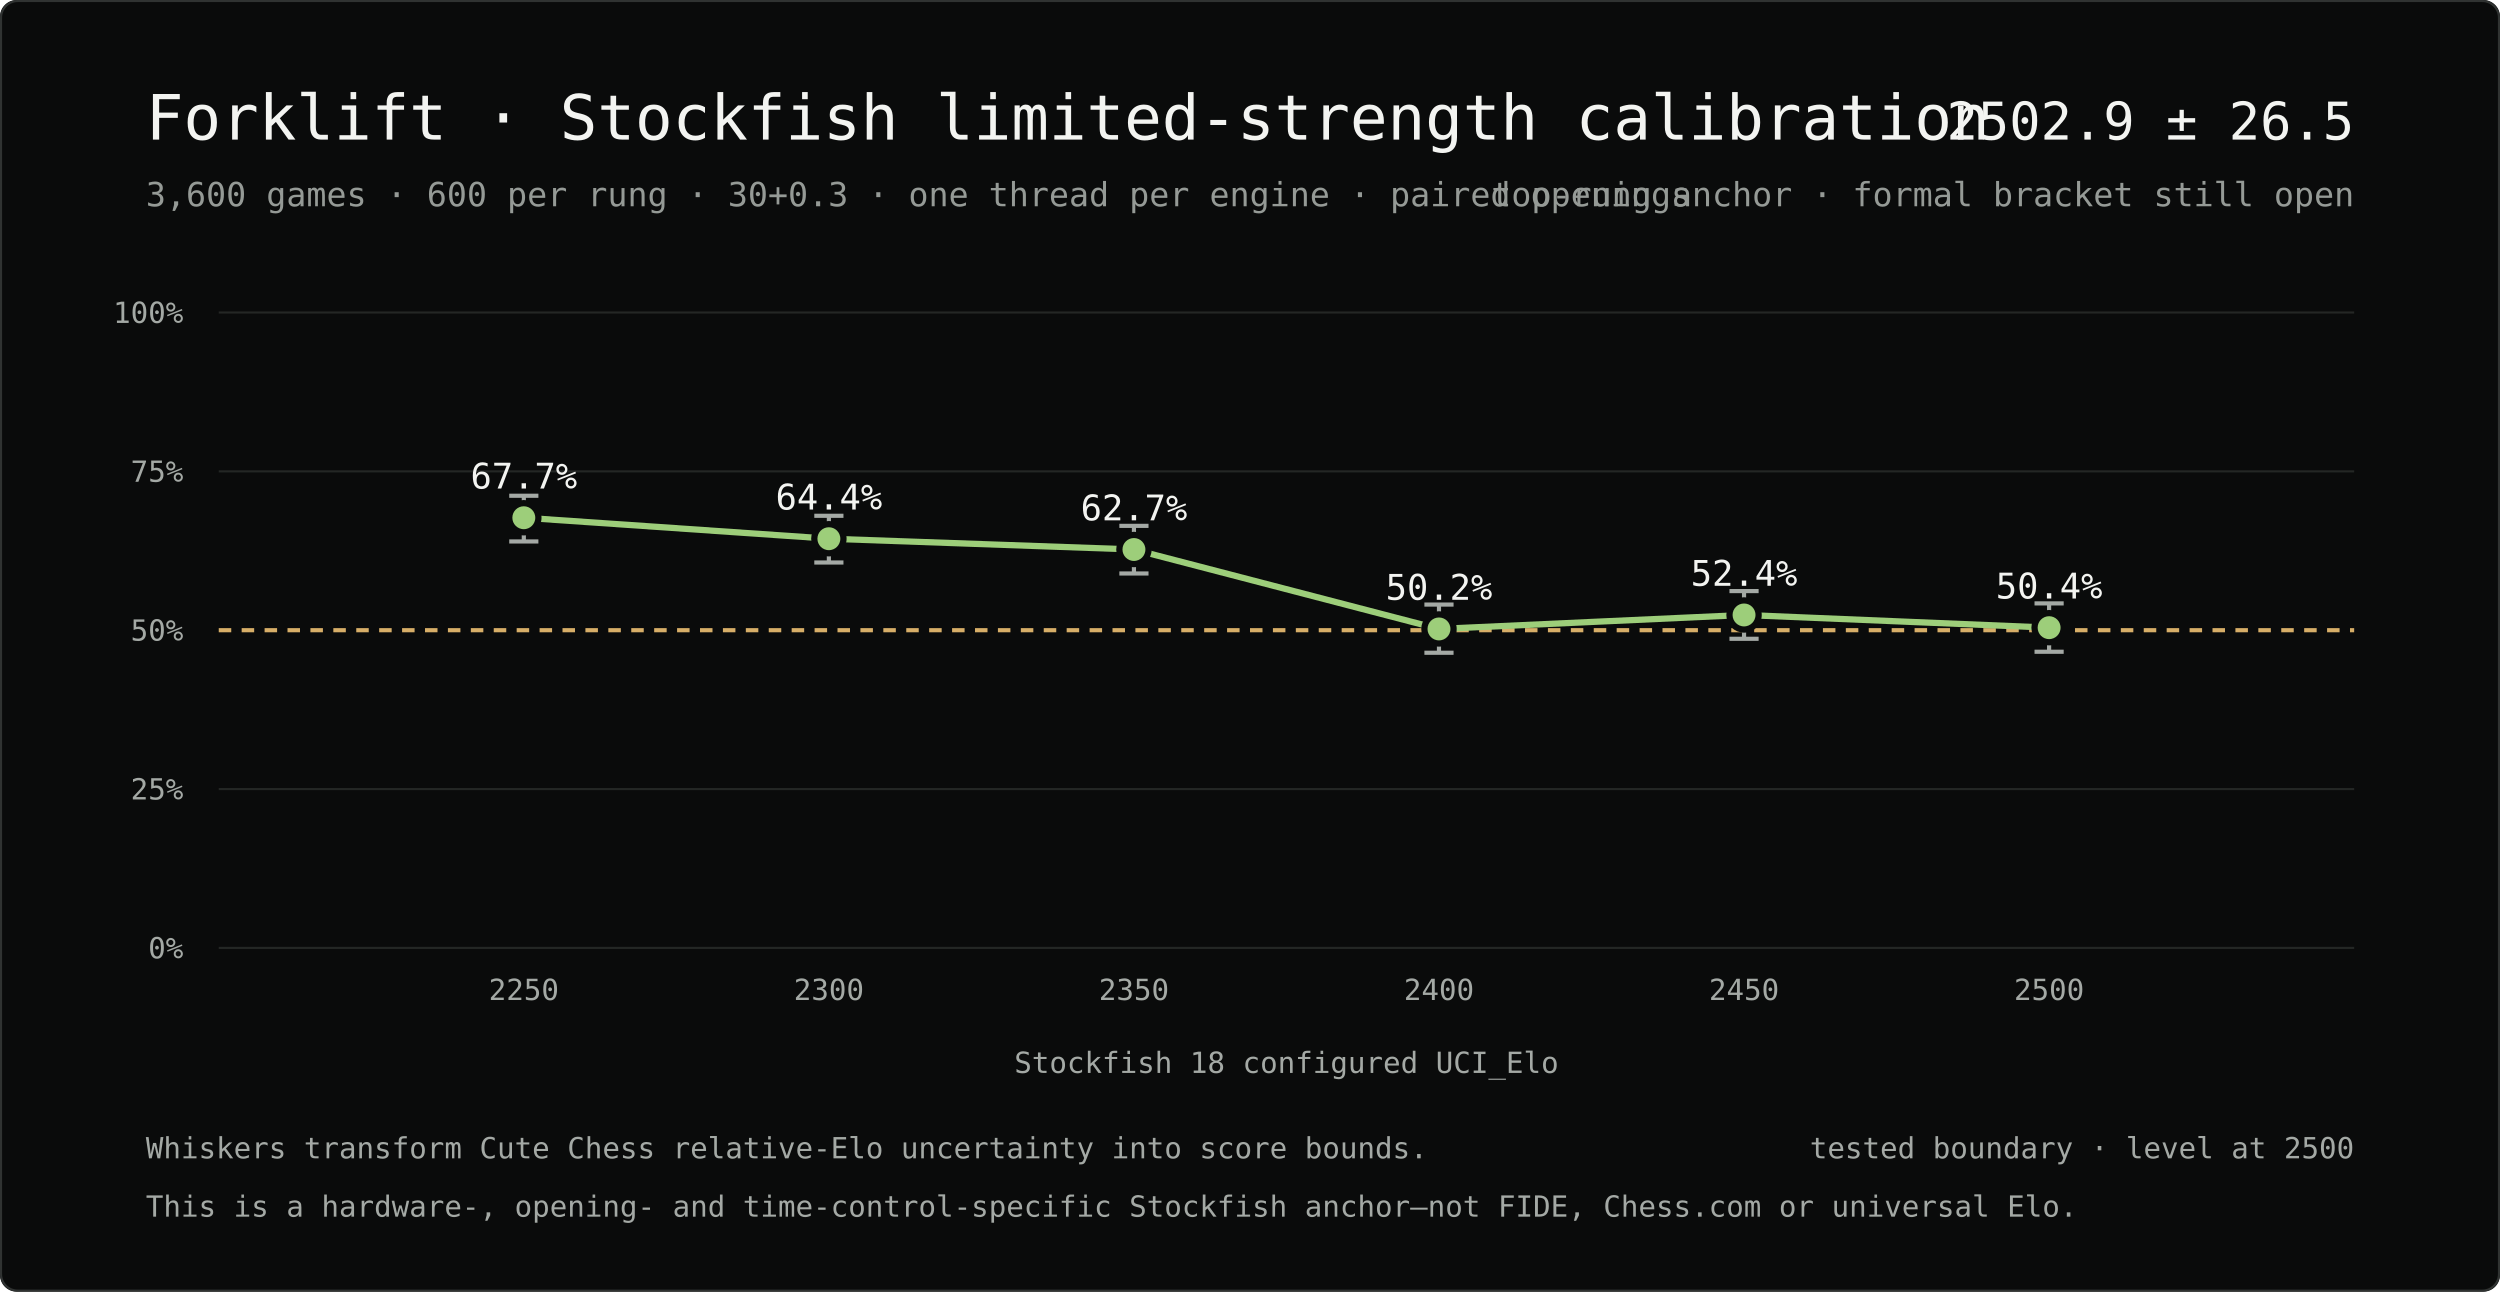
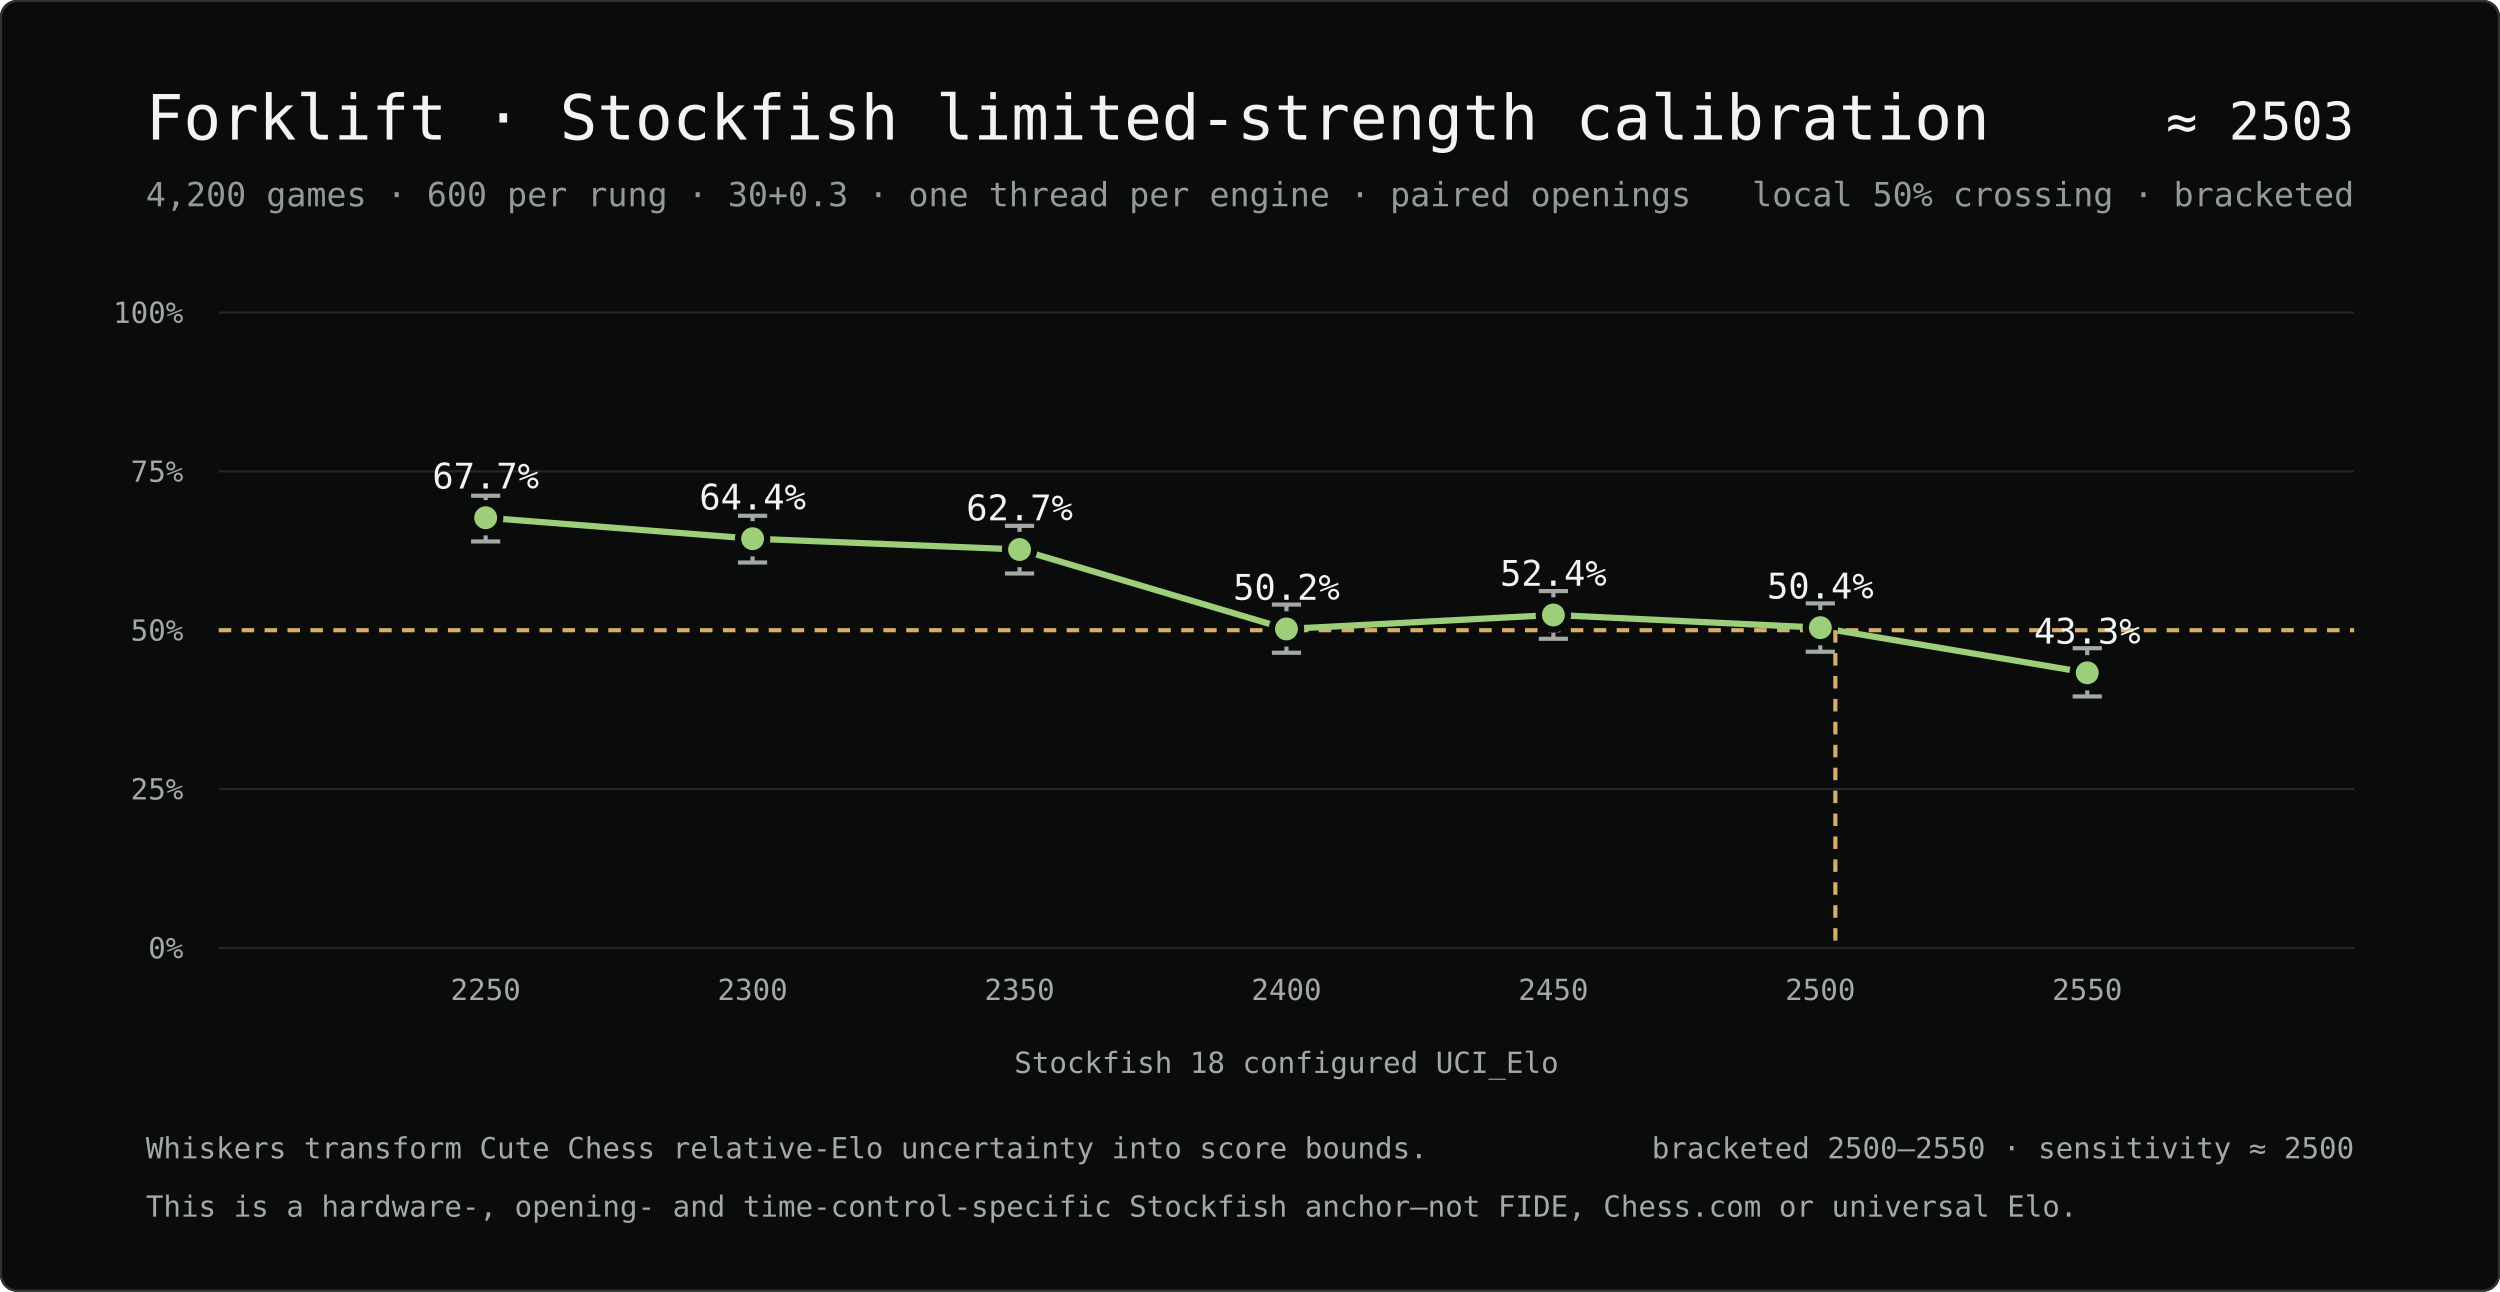
<svg xmlns="http://www.w3.org/2000/svg" width="1200" height="620" viewBox="0 0 1200 620" role="img" aria-labelledby="title desc">
  <style>
    .bg { fill: #0a0b0b; }
    .frame { fill: none; stroke: #303332; stroke-width: 1; }
    .title { fill: #f3f4f1; font: 500 30px ui-monospace, SFMono-Regular, Consolas, monospace; }
    .sub { fill: #959a96; font: 400 16px ui-monospace, SFMono-Regular, Consolas, monospace; }
    .label { fill: #f3f4f1; font: 500 17px ui-monospace, SFMono-Regular, Consolas, monospace; }
    .small { fill: #a4a9a5; font: 400 14px ui-monospace, SFMono-Regular, Consolas, monospace; }
    .value { fill: #f3f4f1; font: 500 25px ui-monospace, SFMono-Regular, Consolas, monospace; }
    .win { fill: #9dce7a; }
    .draw { fill: #6d736f; }
    .loss { fill: #c77878; }
    .neutral { fill: #c8ccc7; }
    .accent { fill: #9dce7a; }
    .warning { fill: #d7ae68; }
    .threshold { stroke: #d7ae68; stroke-width: 2; stroke-dasharray: 6 5; }
    .grid { stroke: #242725; stroke-width: 1; }
    .curve { fill: none; stroke: #9dce7a; stroke-width: 3; }
    .ci { stroke: #a4a9a5; stroke-width: 2; }
    .point { fill: #9dce7a; stroke: #0a0b0b; stroke-width: 3; }
  </style>
  <rect class="bg" width="1200" height="620" rx="8" />
  <rect class="frame" x="0.5" y="0.5" width="1199" height="619" rx="8" />
  <text class="title" x="70" y="67">Forklift · Stockfish limited-strength calibration</text>
-   <text class="sub" x="70" y="99">3,600 games · 600 per rung · 30+0.3 · one thread per engine · paired openings</text>
-   <text class="value" x="1130" y="67" text-anchor="end">2502.9 ± 26.5</text>
-   <text class="sub" x="1130" y="99" text-anchor="end">top-rung anchor · formal bracket still open</text>
+   <text class="sub" x="70" y="99">4,200 games · 600 per rung · 30+0.3 · one thread per engine · paired openings</text>
+   <text class="value" x="1130" y="67" text-anchor="end">≈ 2503</text>
+   <text class="sub" x="1130" y="99" text-anchor="end">local 50% crossing · bracketed</text>
  <line class="grid" x1="105.0" y1="455.00" x2="1130.0" y2="455.00" />
  <text class="small" x="88" y="460.00" text-anchor="end">0%</text>
  <line class="grid" x1="105.0" y1="378.75" x2="1130.0" y2="378.75" />
  <text class="small" x="88" y="383.75" text-anchor="end">25%</text>
  <line class="threshold" x1="105.0" y1="302.50" x2="1130.0" y2="302.50" />
  <text class="small" x="88" y="307.50" text-anchor="end">50%</text>
  <line class="grid" x1="105.0" y1="226.25" x2="1130.0" y2="226.25" />
  <text class="small" x="88" y="231.25" text-anchor="end">75%</text>
  <line class="grid" x1="105.0" y1="150.00" x2="1130.0" y2="150.00" />
  <text class="small" x="88" y="155.00" text-anchor="end">100%</text>
-   <line class="ci" x1="251.43" y1="237.96" x2="251.43" y2="259.90" />
-   <line class="ci" x1="244.43" y1="237.96" x2="258.43" y2="237.96" />
-   <line class="ci" x1="244.43" y1="259.90" x2="258.43" y2="259.90" />
-   <text class="small" x="251.43" y="480" text-anchor="middle">2250</text>
-   <line class="ci" x1="397.86" y1="247.58" x2="397.86" y2="270.00" />
-   <line class="ci" x1="390.86" y1="247.58" x2="404.86" y2="247.58" />
-   <line class="ci" x1="390.86" y1="270.00" x2="404.86" y2="270.00" />
-   <text class="small" x="397.86" y="480" text-anchor="middle">2300</text>
-   <line class="ci" x1="544.29" y1="252.41" x2="544.29" y2="275.27" />
-   <line class="ci" x1="537.29" y1="252.41" x2="551.29" y2="252.41" />
-   <line class="ci" x1="537.29" y1="275.27" x2="551.29" y2="275.27" />
-   <text class="small" x="544.29" y="480" text-anchor="middle">2350</text>
-   <line class="ci" x1="690.71" y1="290.19" x2="690.71" y2="313.32" />
-   <line class="ci" x1="683.71" y1="290.19" x2="697.71" y2="290.19" />
-   <line class="ci" x1="683.71" y1="313.32" x2="697.71" y2="313.32" />
-   <text class="small" x="690.71" y="480" text-anchor="middle">2400</text>
-   <line class="ci" x1="837.14" y1="283.72" x2="837.14" y2="306.62" />
-   <line class="ci" x1="830.14" y1="283.72" x2="844.14" y2="283.72" />
-   <line class="ci" x1="830.14" y1="306.62" x2="844.14" y2="306.62" />
-   <text class="small" x="837.14" y="480" text-anchor="middle">2450</text>
-   <line class="ci" x1="983.57" y1="289.63" x2="983.57" y2="312.84" />
-   <line class="ci" x1="976.57" y1="289.63" x2="990.57" y2="289.63" />
-   <line class="ci" x1="976.57" y1="312.84" x2="990.57" y2="312.84" />
-   <text class="small" x="983.57" y="480" text-anchor="middle">2500</text>
-   <path class="curve" d="M 251.43 248.51 L 397.86 258.58 L 544.29 263.76 L 690.71 301.89 L 837.14 295.18 L 983.57 301.28" />
-   <circle class="point" cx="251.43" cy="248.51" r="7" />
-   <text class="label" x="251.43" y="234.51" text-anchor="middle">67.7%</text>
-   <circle class="point" cx="397.86" cy="258.58" r="7" />
-   <text class="label" x="397.86" y="244.58" text-anchor="middle">64.4%</text>
-   <circle class="point" cx="544.29" cy="263.76" r="7" />
-   <text class="label" x="544.29" y="249.76" text-anchor="middle">62.7%</text>
-   <circle class="point" cx="690.71" cy="301.89" r="7" />
-   <text class="label" x="690.71" y="287.89" text-anchor="middle">50.2%</text>
-   <circle class="point" cx="837.14" cy="295.18" r="7" />
-   <text class="label" x="837.14" y="281.18" text-anchor="middle">52.4%</text>
-   <circle class="point" cx="983.57" cy="301.28" r="7" />
-   <text class="label" x="983.57" y="287.28" text-anchor="middle">50.4%</text>
+   <line class="ci" x1="233.12" y1="237.96" x2="233.12" y2="259.90" />
+   <line class="ci" x1="226.12" y1="237.96" x2="240.12" y2="237.96" />
+   <line class="ci" x1="226.12" y1="259.90" x2="240.12" y2="259.90" />
+   <text class="small" x="233.12" y="480" text-anchor="middle">2250</text>
+   <line class="ci" x1="361.25" y1="247.58" x2="361.25" y2="270.00" />
+   <line class="ci" x1="354.25" y1="247.58" x2="368.25" y2="247.58" />
+   <line class="ci" x1="354.25" y1="270.00" x2="368.25" y2="270.00" />
+   <text class="small" x="361.25" y="480" text-anchor="middle">2300</text>
+   <line class="ci" x1="489.38" y1="252.41" x2="489.38" y2="275.27" />
+   <line class="ci" x1="482.38" y1="252.41" x2="496.38" y2="252.41" />
+   <line class="ci" x1="482.38" y1="275.27" x2="496.38" y2="275.27" />
+   <text class="small" x="489.38" y="480" text-anchor="middle">2350</text>
+   <line class="ci" x1="617.50" y1="290.19" x2="617.50" y2="313.32" />
+   <line class="ci" x1="610.50" y1="290.19" x2="624.50" y2="290.19" />
+   <line class="ci" x1="610.50" y1="313.32" x2="624.50" y2="313.32" />
+   <text class="small" x="617.50" y="480" text-anchor="middle">2400</text>
+   <line class="ci" x1="745.62" y1="283.72" x2="745.62" y2="306.62" />
+   <line class="ci" x1="738.62" y1="283.72" x2="752.62" y2="283.72" />
+   <line class="ci" x1="738.62" y1="306.62" x2="752.62" y2="306.62" />
+   <text class="small" x="745.62" y="480" text-anchor="middle">2450</text>
+   <line class="ci" x1="873.75" y1="289.63" x2="873.75" y2="312.84" />
+   <line class="ci" x1="866.75" y1="289.63" x2="880.75" y2="289.63" />
+   <line class="ci" x1="866.75" y1="312.84" x2="880.75" y2="312.84" />
+   <text class="small" x="873.75" y="480" text-anchor="middle">2500</text>
+   <line class="ci" x1="1001.88" y1="311.14" x2="1001.88" y2="334.29" />
+   <line class="ci" x1="994.88" y1="311.14" x2="1008.88" y2="311.14" />
+   <line class="ci" x1="994.88" y1="334.29" x2="1008.88" y2="334.29" />
+   <text class="small" x="1001.88" y="480" text-anchor="middle">2550</text>
+   <path class="curve" d="M 233.12 248.51 L 361.25 258.58 L 489.38 263.76 L 617.50 301.89 L 745.62 295.18 L 873.75 301.28 L 1001.88 322.94" />
+   <circle class="point" cx="233.12" cy="248.51" r="7" />
+   <text class="label" x="233.12" y="234.51" text-anchor="middle">67.7%</text>
+   <circle class="point" cx="361.25" cy="258.58" r="7" />
+   <text class="label" x="361.25" y="244.58" text-anchor="middle">64.4%</text>
+   <circle class="point" cx="489.38" cy="263.76" r="7" />
+   <text class="label" x="489.38" y="249.76" text-anchor="middle">62.7%</text>
+   <circle class="point" cx="617.50" cy="301.89" r="7" />
+   <text class="label" x="617.50" y="287.89" text-anchor="middle">50.2%</text>
+   <circle class="point" cx="745.62" cy="295.18" r="7" />
+   <text class="label" x="745.62" y="281.18" text-anchor="middle">52.4%</text>
+   <circle class="point" cx="873.75" cy="301.28" r="7" />
+   <text class="label" x="873.75" y="287.28" text-anchor="middle">50.4%</text>
+   <circle class="point" cx="1001.88" cy="322.94" r="7" />
+   <text class="label" x="1001.88" y="308.94" text-anchor="middle">43.3%</text>
+   <line class="threshold" x1="880.97" y1="302.50" x2="880.97" y2="455.0" />
  <text class="small" x="617.50" y="515" text-anchor="middle">Stockfish 18 configured UCI_Elo</text>
  <text class="small" x="70" y="556">Whiskers transform Cute Chess relative-Elo uncertainty into score bounds.</text>
-   <text class="small" x="1130" y="556" text-anchor="end">tested boundary · level at 2500</text>
+   <text class="small" x="1130" y="556" text-anchor="end">bracketed 2500–2550 · sensitivity ≈ 2500</text>
  <text class="small" x="70" y="584">This is a hardware-, opening- and time-control-specific Stockfish anchor—not FIDE, Chess.com or universal Elo.</text>
</svg>
